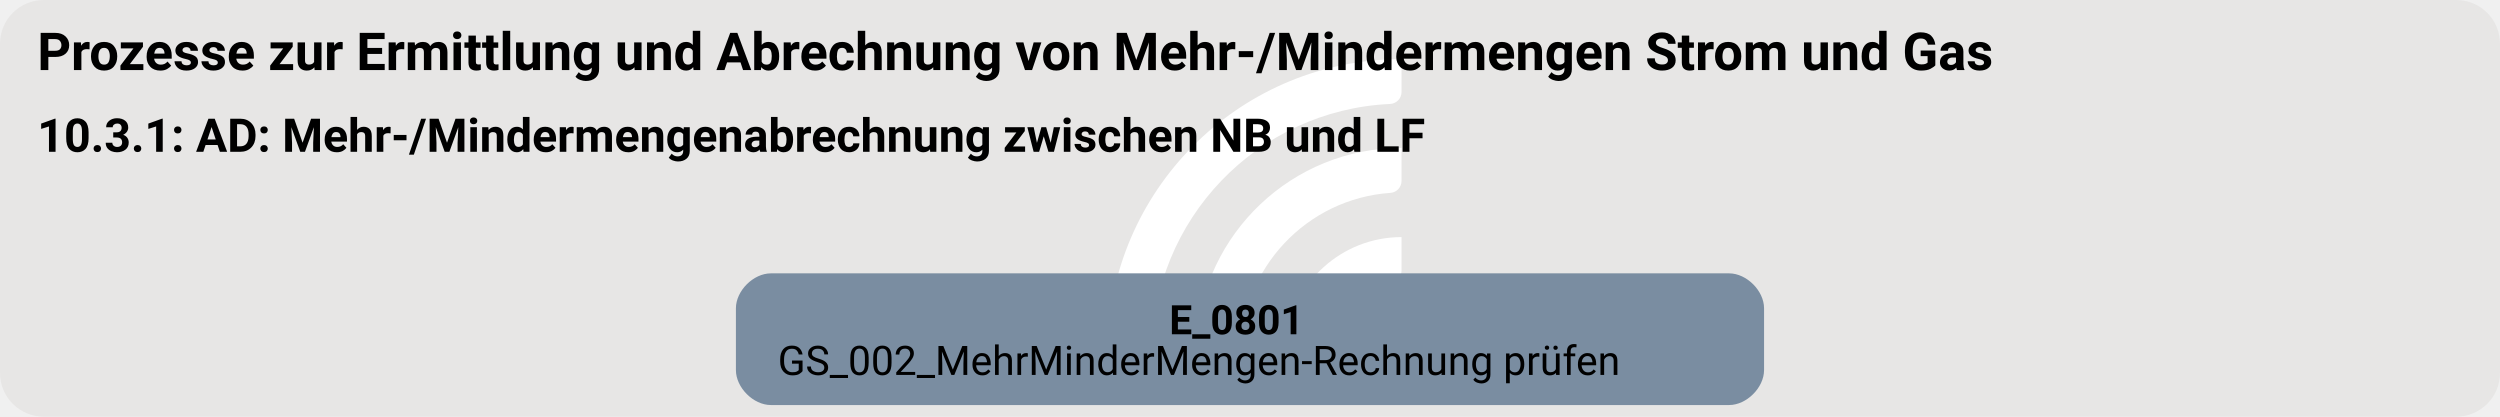
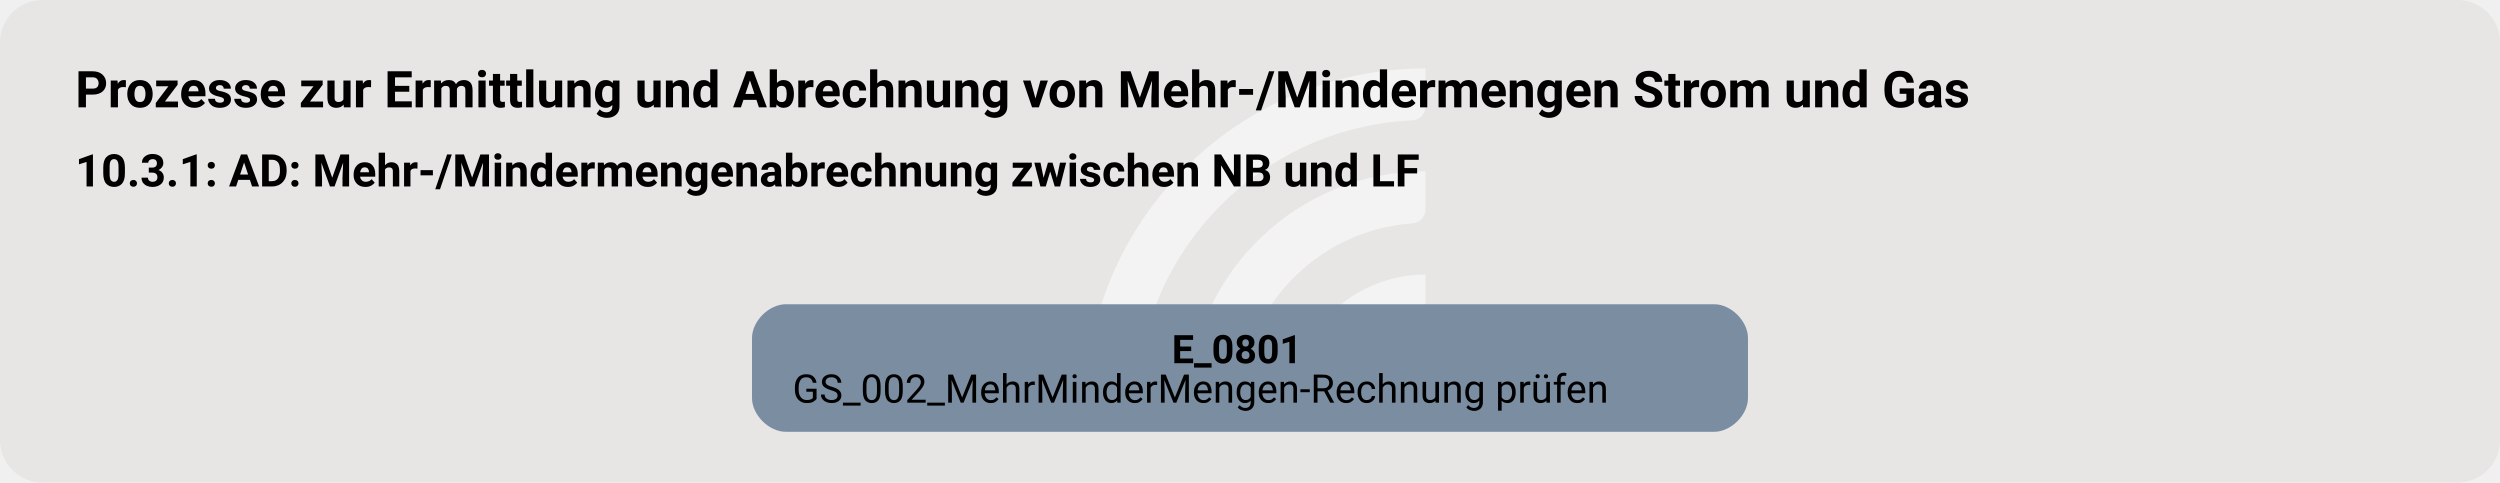
- <svg xmlns="http://www.w3.org/2000/svg" version="1.1" width="1144.0px" viewBox="0 0 1144.0 190.667" height="190.667px">
+ <svg xmlns="http://www.w3.org/2000/svg" version="1.1" width="1181.333px" viewBox="0 0 1181.333 228.0" height="228.0px">
  <g>
-     <svg version="1.1" width="1144.0px" viewBox="0 0 1144.0 190.667" height="190.667px">
-       <rect fill="#e7e6e5" x="0" y="0" width="1144.0" height="190.667" rx="20" ry="20" />
+     <svg version="1.1" width="1181.333px" viewBox="0 0 1181.333 228.0" height="228.0px">
+       <rect fill="#e7e6e5" x="0" y="0" width="1181.333" height="228.0" rx="20" ry="20" />
      <g>
-         <g transform="translate(494.246, 19.06667) scale(1 1) translate(0, 0) scale(0.268469 0.268469) ">
+         <g transform="translate(497.6881, 22.8) scale(1 1) translate(0, 0) scale(0.3210363 0.3210363) ">
          <defs>
-             <style>.cls-1{fill:#fff;}</style>
+             <style>.cls-1{fill:#ffffff88;}</style>
          </defs>
          <path class="cls-1" d="M122.44,531.2h-56.1c-11,0-19.9-9.12-19.46-20.11C57.47,243.89,278.15,29.78,547.91,29.78v56.02c0,10.98-8.69,19.89-19.66,20.39-225.51,10.31-405.8,197-405.8,425Z" />
          <path class="cls-1" d="M273.78,531.2h-55.93c-11.23,0-20.09-9.48-19.43-20.69,10.74-183.44,163.39-329.39,349.48-329.39v56.26c0,10.71-8.27,19.62-18.96,20.35-142.35,9.77-255.17,128.69-255.17,273.46Z" />
          <path class="cls-1" d="M425.77,531.2h-55.45c-11.65,0-20.6-10.17-19.33-21.75,10.87-99.03,95.03-176.34,196.92-176.34v57.01c0,10.05-7.28,18.75-17.23,20.16-59.22,8.4-104.91,59.42-104.91,120.92Z" />
        </g>
-         <svg width="858pt" height="143pt" viewBox="0.00 0.00 858.00 143.28">
-           <g id="graph0" class="graph" transform="scale(1 1) rotate(0) translate(4 139.28)">
+         <svg width="886pt" height="171pt" viewBox="0.00 0.00 886.00 171.28">
+           <g id="graph0" class="graph" transform="scale(1 1) rotate(0) translate(18 153.28)">
            <text text-anchor="start" x="8" y="-115.18" font-family="Roboto, sans-serif" font-weight="bold" font-size="18.00">Prozesse zur Ermittlung und Abrechnung von Mehr-/Mindermengen Strom und Gas</text>
            <text text-anchor="start" x="8" y="-87.08" font-family="Roboto, sans-serif" font-weight="bold" font-size="16.00">10.3.1: AD: Mehr-/Mindermengenabrechnung zwischen NB und LF</text>
            <g id="node1" class="node">
              <path fill="#7a8da1" stroke="black" stroke-width="0" d="M589.77,-45.28C589.77,-45.28 260.23,-45.28 260.23,-45.28 254.23,-45.28 248.22,-39.28 248.22,-33.28 248.22,-33.28 248.22,-12 248.22,-12 248.22,-6 254.22,0 260.23,0 260.23,0 589.77,0 589.77,0 595.77,0 601.77,-6 601.77,-12 601.77,-12 601.77,-33.28 601.77,-33.28 601.77,-39.28 595.77,-45.28 589.77,-45.28" />
              <text text-anchor="start" x="397.25" y="-24.34" font-family="Roboto, sans-serif" font-weight="bold" font-size="14.00">E_0801</text>
              <text text-anchor="start" x="262.62" y="-10.34" font-family="Roboto, sans-serif" font-size="14.00">GS_002_MehrMinderMengen-Rechnung prüfen</text>
            </g>
          </g>
        </svg>
      </g>
    </svg>
  </g>
</svg>
